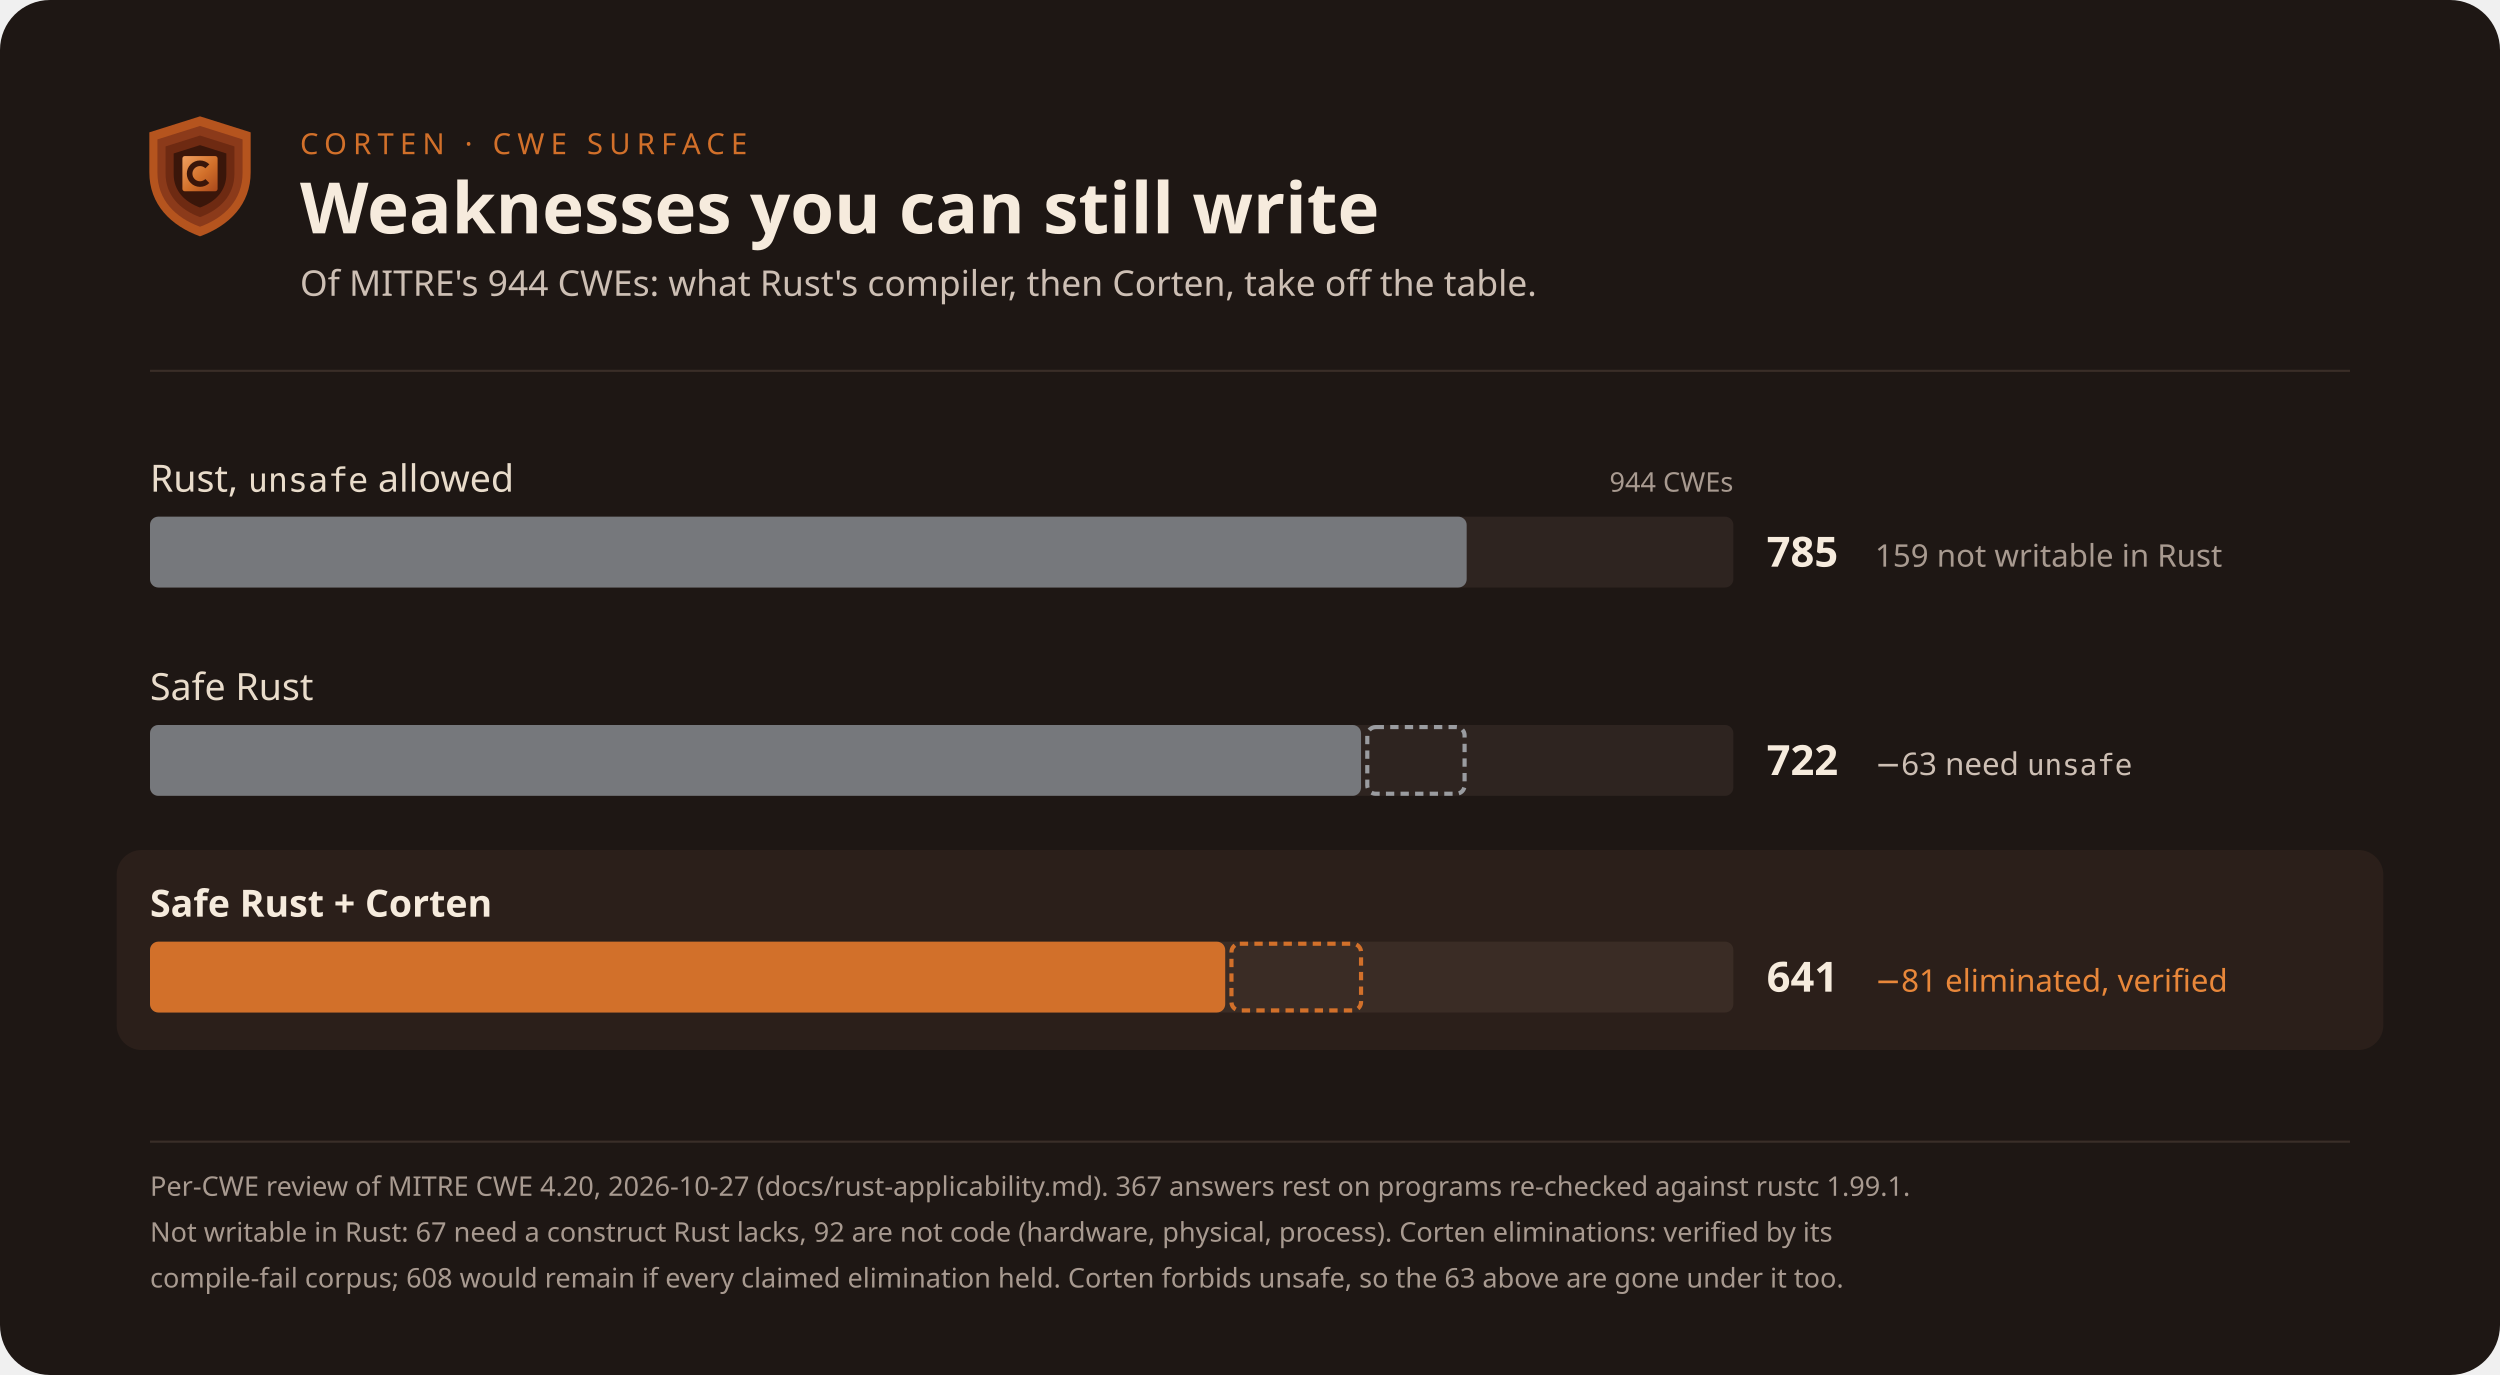
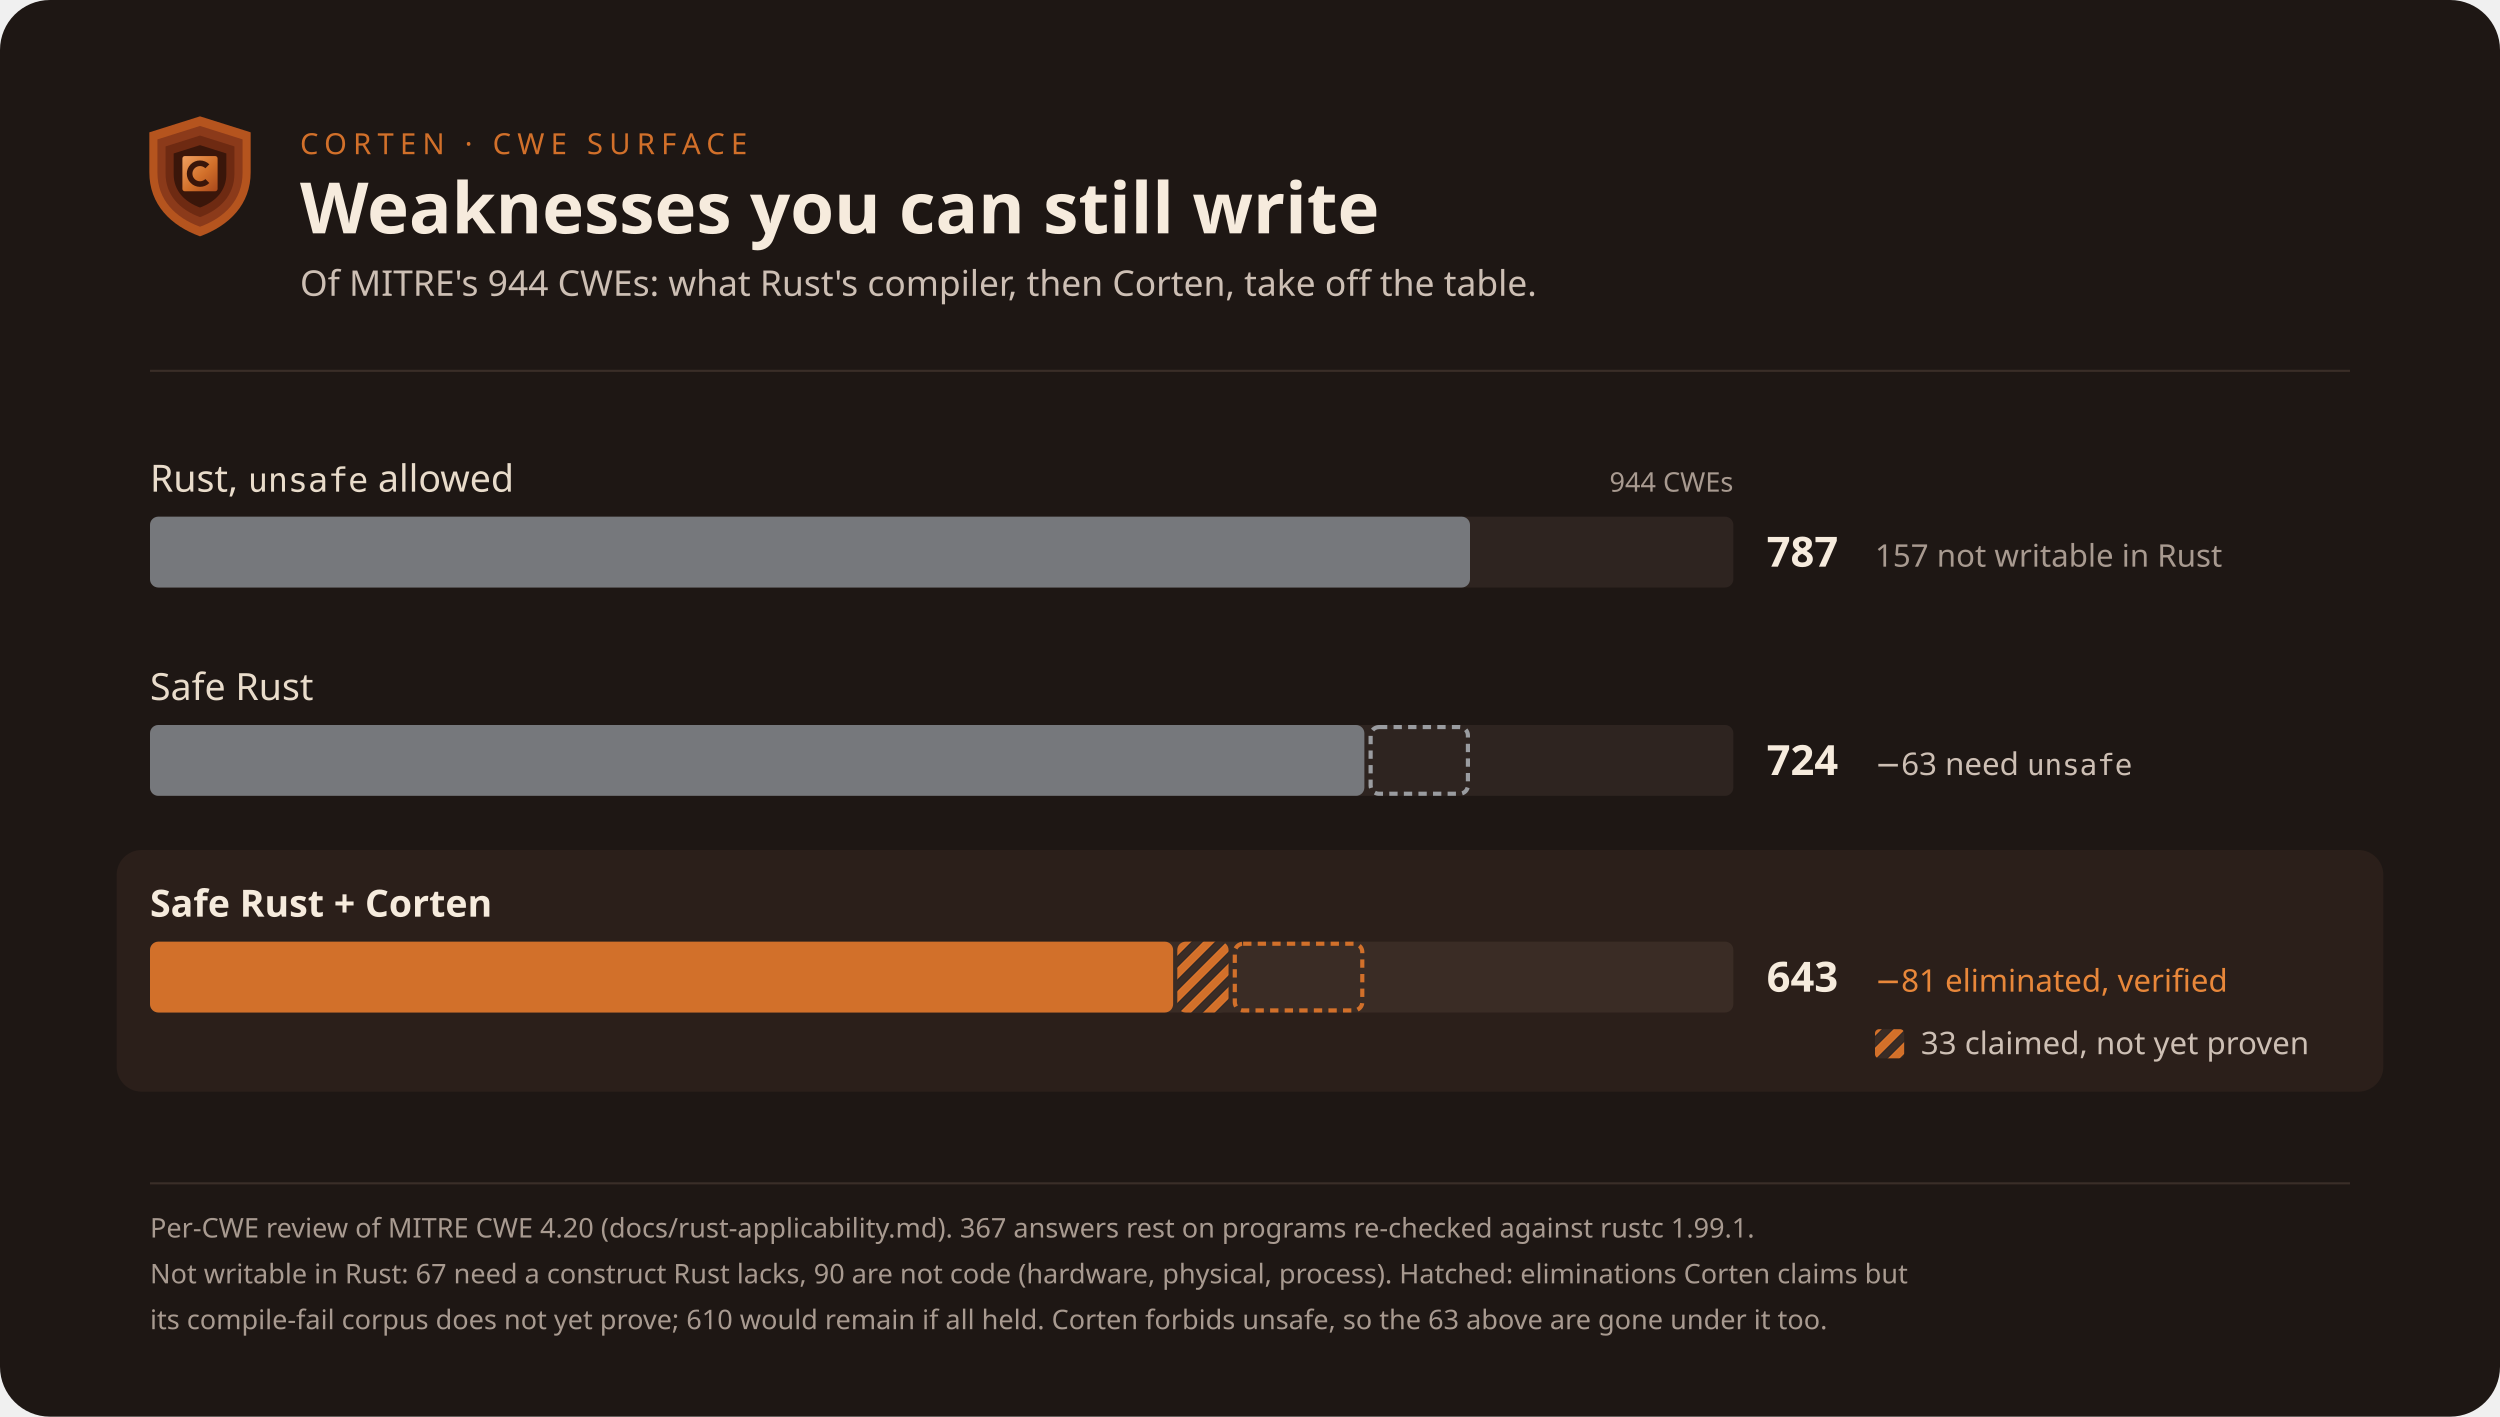
- <svg xmlns="http://www.w3.org/2000/svg" viewBox="0 0 1200 660" width="1200" height="660" role="img" aria-labelledby="t d">
+ <svg xmlns="http://www.w3.org/2000/svg" viewBox="0 0 1200 680" width="1200" height="680" role="img" aria-labelledby="t d">
  <defs>
    <path id="shield" d="M50 6 L88 18 V48 C88 72 72 88 50 96 C28 88 12 72 12 48 V18 Z" />
    <linearGradient id="plate" x1="0" y1="0" x2="1" y2="1">
      <stop offset="0" stop-color="#F0A060" />
      <stop offset="0.55" stop-color="#D2702A" />
      <stop offset="1" stop-color="#A9481B" />
    </linearGradient>
    <mask id="cut">
      <rect x="0" y="0" width="100" height="100" fill="#fff" />
      <path d="M68.4 31.6 A26 26 0 1 0 68.4 68.4" fill="none" stroke="#000" stroke-width="14" />
    </mask>
+     <pattern id="claimed" patternUnits="userSpaceOnUse" width="8" height="8" patternTransform="rotate(45)">
+       <rect width="8" height="8" fill="#3A2C25" />
+       <rect width="4" height="8" fill="#D2702A" />
+     </pattern>
  </defs>
-   <rect width="1200" height="660" rx="24" fill="#1E1714" />
+   <rect width="1200" height="680" rx="24" fill="#1E1714" />
  <svg x="64" y="52" width="64" height="64" viewBox="0 0 100 100" aria-hidden="true">
    <use href="#shield" fill="#B5541E" />
    <use href="#shield" fill="#8B3A1A" transform="translate(50 51) scale(0.84) translate(-50 -51)" />
    <use href="#shield" fill="#6E2A12" transform="translate(50 51) scale(0.68) translate(-50 -51)" />
    <use href="#shield" fill="#3A160A" transform="translate(50 51) scale(0.52) translate(-50 -51)" />
    <g transform="translate(35 34) scale(0.3)">
      <g mask="url(#cut)">
        <rect x="6" y="6" width="88" height="88" rx="6" fill="url(#plate)" />
      </g>
    </g>
  </svg>
  <g font-family="Archivo">
    <text x="144" y="74" font-size="14" font-weight="500" letter-spacing="3" fill="#D2702A">CORTEN · CWE SURFACE</text>
    <text x="144" y="112" font-size="34" font-weight="800" fill="#F6EBDD">Weaknesses you can still write</text>
    <text x="144" y="142" font-size="17" font-weight="500" fill="#CDBFB4">Of MITRE's 944 CWEs: what Rust's compiler, then Corten, take off the table.</text>
    <line x1="72" y1="178" x2="1128" y2="178" stroke="#3A2E28" stroke-width="1" />
    <text x="72" y="236" font-size="18" font-weight="500" fill="#E9DCCB">Rust, <tspan font-family="monospace" font-size="16">unsafe</tspan> allowed</text>
    <text x="832" y="236" font-size="13" font-weight="500" fill="#A89A90" text-anchor="end">944 CWEs</text>
    <rect x="72" y="248" width="760" height="34" rx="4" fill="#2E2420" />
-     <rect x="72" y="248" width="632" height="34" rx="4" fill="#76787C" />
-     <text x="848" y="272" font-size="20" font-weight="800" fill="#F6EBDD">785</text>
-     <text x="900" y="272" font-size="15" font-weight="500" fill="#A89A90">159 not writable in Rust</text>
+     <rect x="72" y="248" width="633.6" height="34" rx="4" fill="#76787C" />
+     <text x="848" y="272" font-size="20" font-weight="800" fill="#F6EBDD">787</text>
+     <text x="900" y="272" font-size="15" font-weight="500" fill="#A89A90">157 not writable in Rust</text>
    <text x="72" y="336" font-size="18" font-weight="500" fill="#E9DCCB">Safe Rust</text>
    <rect x="72" y="348" width="760" height="34" rx="4" fill="#2E2420" />
-     <rect x="72" y="348" width="581.3" height="34" rx="4" fill="#76787C" />
-     <rect x="656.3" y="349" width="46.7" height="32" rx="4" fill="none" stroke="#9A9CA0" stroke-width="2" stroke-dasharray="4 3" />
-     <text x="848" y="372" font-size="20" font-weight="800" fill="#F6EBDD">722</text>
+     <rect x="72" y="348" width="582.9" height="34" rx="4" fill="#76787C" />
+     <rect x="657.9" y="349" width="46.7" height="32" rx="4" fill="none" stroke="#9A9CA0" stroke-width="2" stroke-dasharray="4 3" />
+     <text x="848" y="372" font-size="20" font-weight="800" fill="#F6EBDD">724</text>
    <text x="900" y="372" font-size="15" font-weight="500" fill="#CDBFB4">−63 need <tspan font-family="monospace" font-size="14">unsafe</tspan>
    </text>
-     <rect x="56" y="408" width="1088" height="96" rx="12" fill="#2B1F1A" />
+     <rect x="56" y="408" width="1088" height="116" rx="12" fill="#2B1F1A" />
    <text x="72" y="440" font-size="18" font-weight="800" fill="#F6EBDD">Safe Rust + Corten</text>
    <rect x="72" y="452" width="760" height="34" rx="4" fill="#3A2C25" />
-     <rect x="72" y="452" width="516.1" height="34" rx="4" fill="#D2702A" />
-     <rect x="591.1" y="453" width="62.2" height="32" rx="4" fill="none" stroke="#D2702A" stroke-width="2" stroke-dasharray="4 3" />
-     <text x="848" y="476" font-size="20" font-weight="800" fill="#F6EBDD">641</text>
+     <rect x="72" y="452" width="491.1" height="34" rx="4" fill="#D2702A" />
+     <rect x="565.1" y="452" width="24.6" height="34" rx="4" fill="url(#claimed)" />
+     <rect x="592.7" y="453" width="61.2" height="32" rx="4" fill="none" stroke="#D2702A" stroke-width="2" stroke-dasharray="4 3" />
+     <text x="848" y="476" font-size="20" font-weight="800" fill="#F6EBDD">643</text>
    <text x="900" y="476" font-size="15" font-weight="500" fill="#E8873A">−81 eliminated, verified</text>
-     <line x1="72" y1="548" x2="1128" y2="548" stroke="#3A2E28" stroke-width="1" />
+     <rect x="900" y="494" width="14" height="14" rx="2" fill="url(#claimed)" />
+     <text x="922" y="506" font-size="15" font-weight="500" fill="#CDBFB4">33 claimed, not yet proven</text>
+     <line x1="72" y1="568" x2="1128" y2="568" stroke="#3A2E28" stroke-width="1" />
    <g font-size="13" font-weight="500" fill="#A89A90">
-       <text x="72" y="574">Per-CWE review of MITRE CWE 4.20, 2026-10-27 (docs/rust-applicability.md). 367 answers rest on programs re-checked against rustc 1.99.1.</text>
-       <text x="72" y="596">Not writable in Rust: 67 need a construct Rust lacks, 92 are not code (hardware, physical, process). Corten eliminations: verified by its</text>
-       <text x="72" y="618">compile-fail corpus; 608 would remain if every claimed elimination held. Corten forbids unsafe, so the 63 above are gone under it too.</text>
+       <text x="72" y="594">Per-CWE review of MITRE CWE 4.20 (docs/rust-applicability.md). 367 answers rest on programs re-checked against rustc 1.99.1.</text>
+       <text x="72" y="616">Not writable in Rust: 67 need a construct Rust lacks, 90 are not code (hardware, physical, process). Hatched: eliminations Corten claims but</text>
+       <text x="72" y="638">its compile-fail corpus does not yet prove; 610 would remain if all held. Corten forbids unsafe, so the 63 above are gone under it too.</text>
    </g>
  </g>
</svg>
